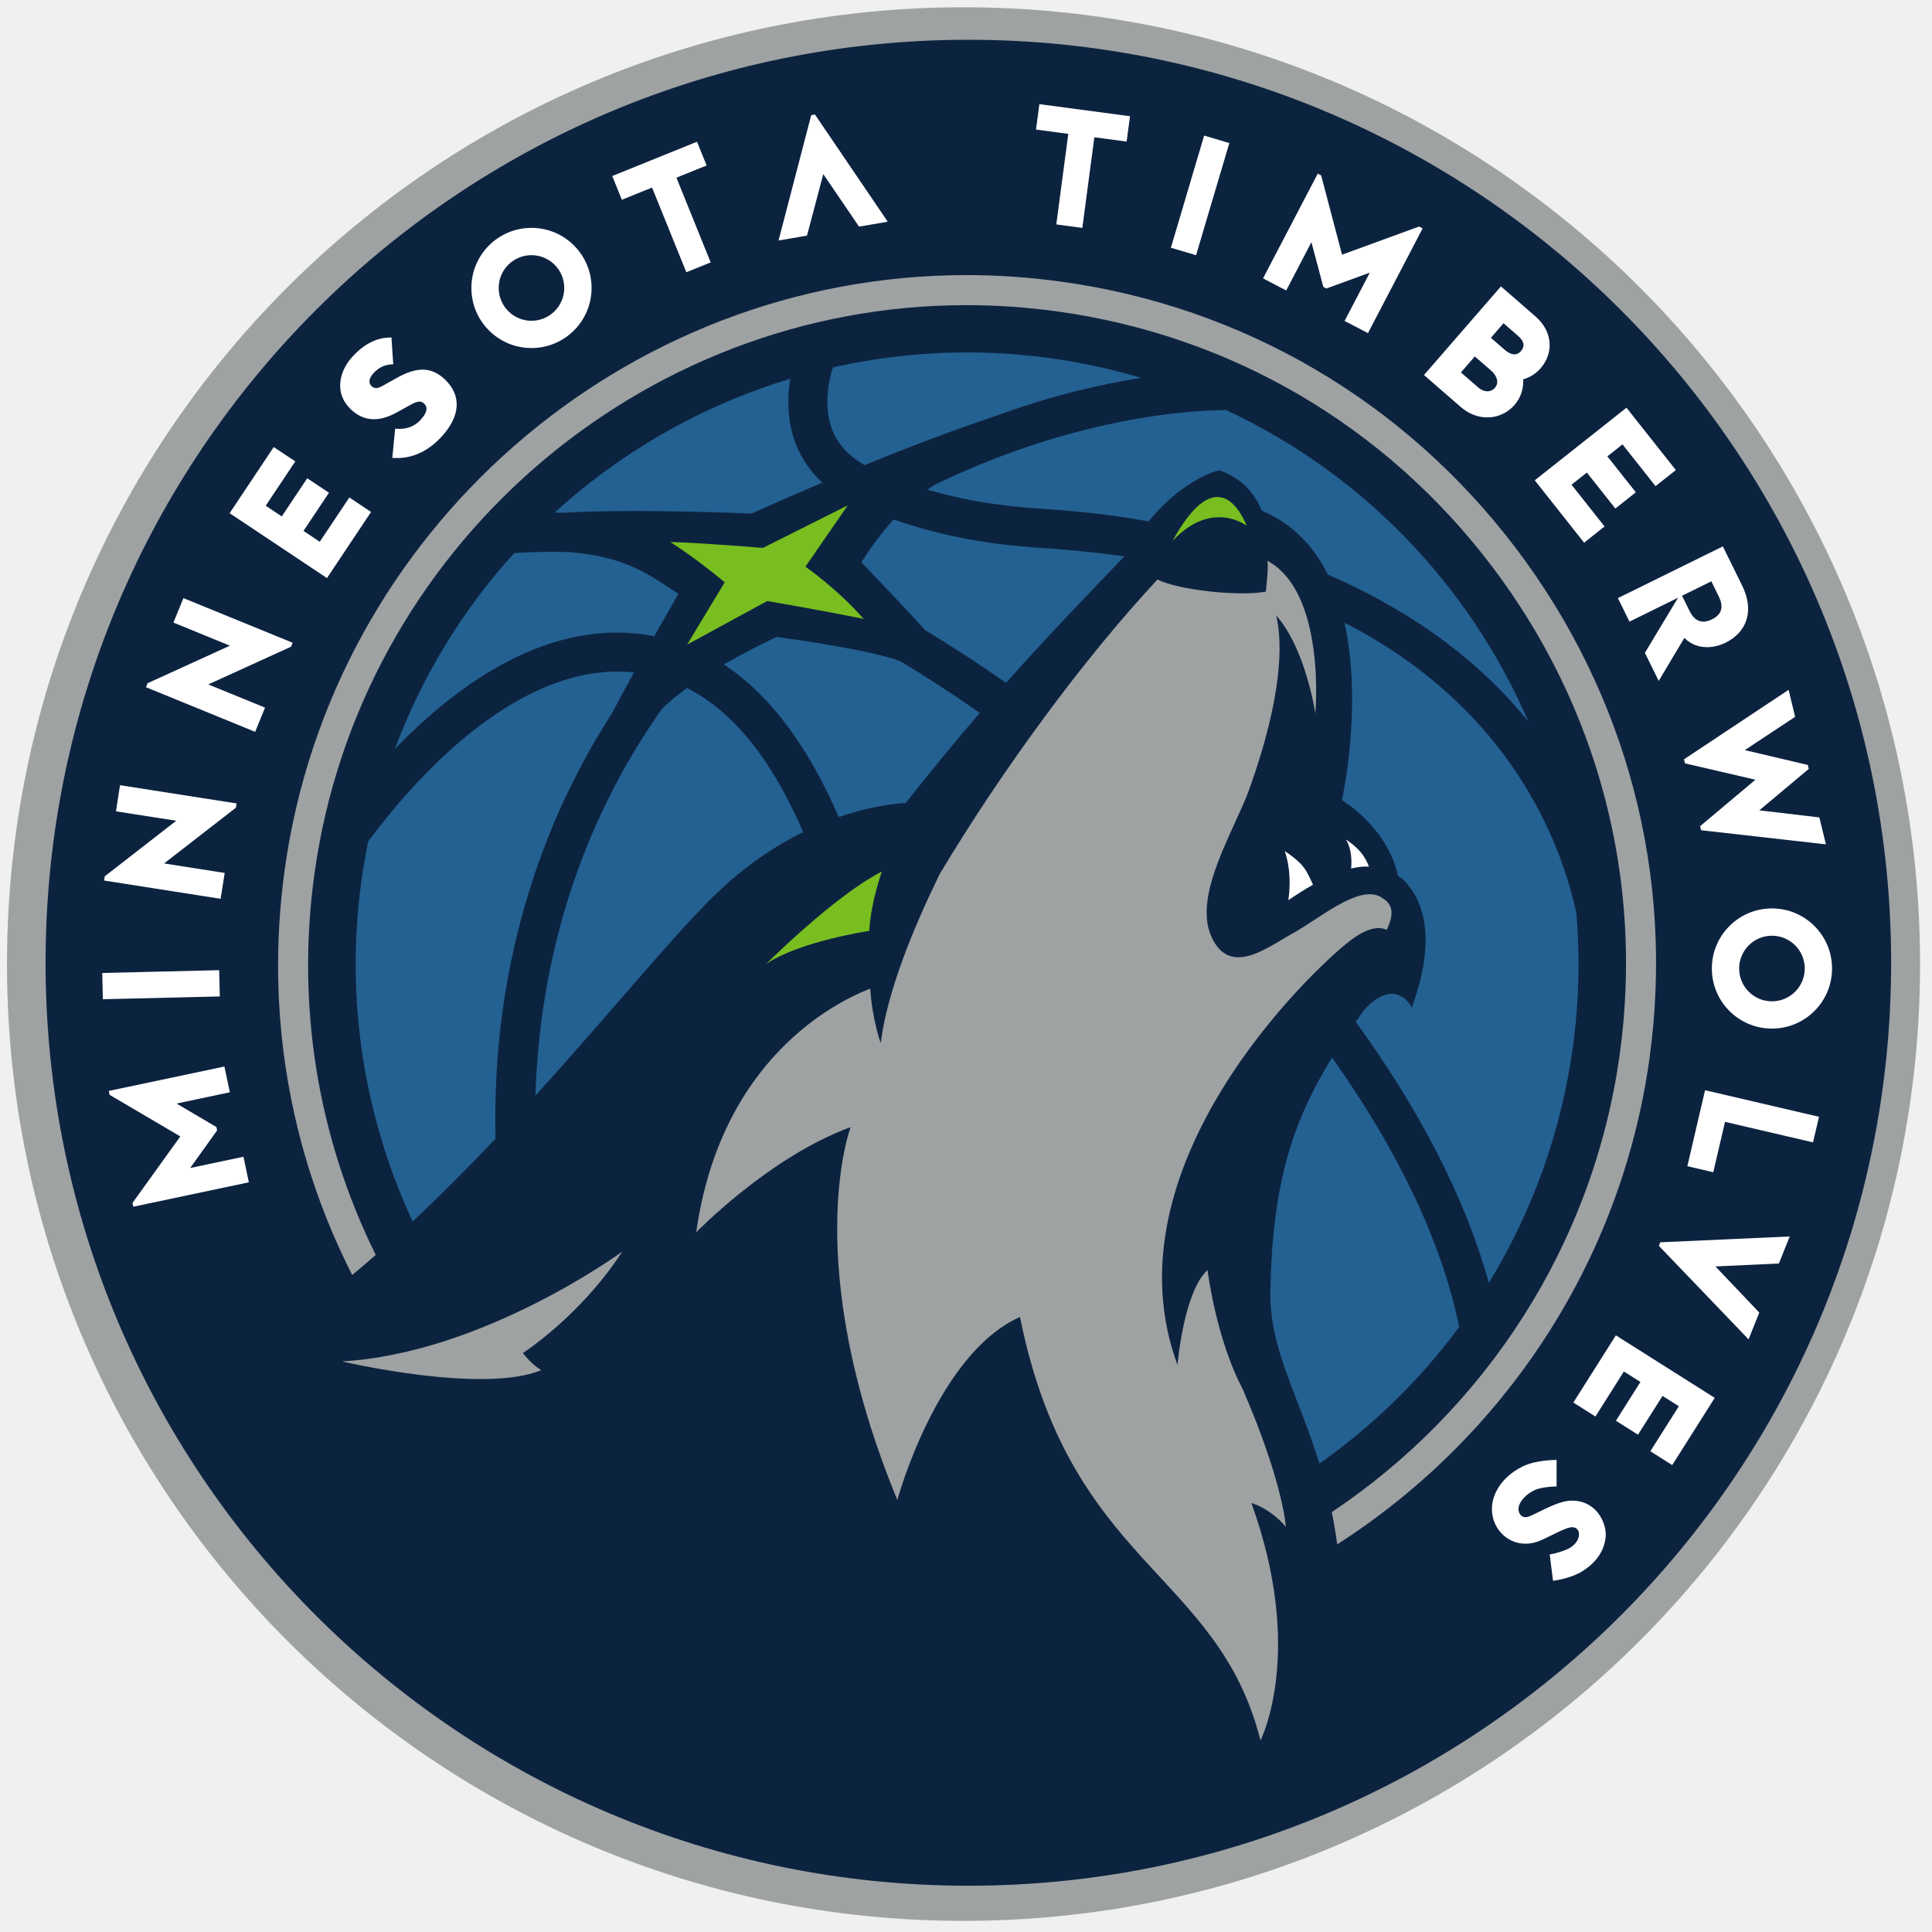
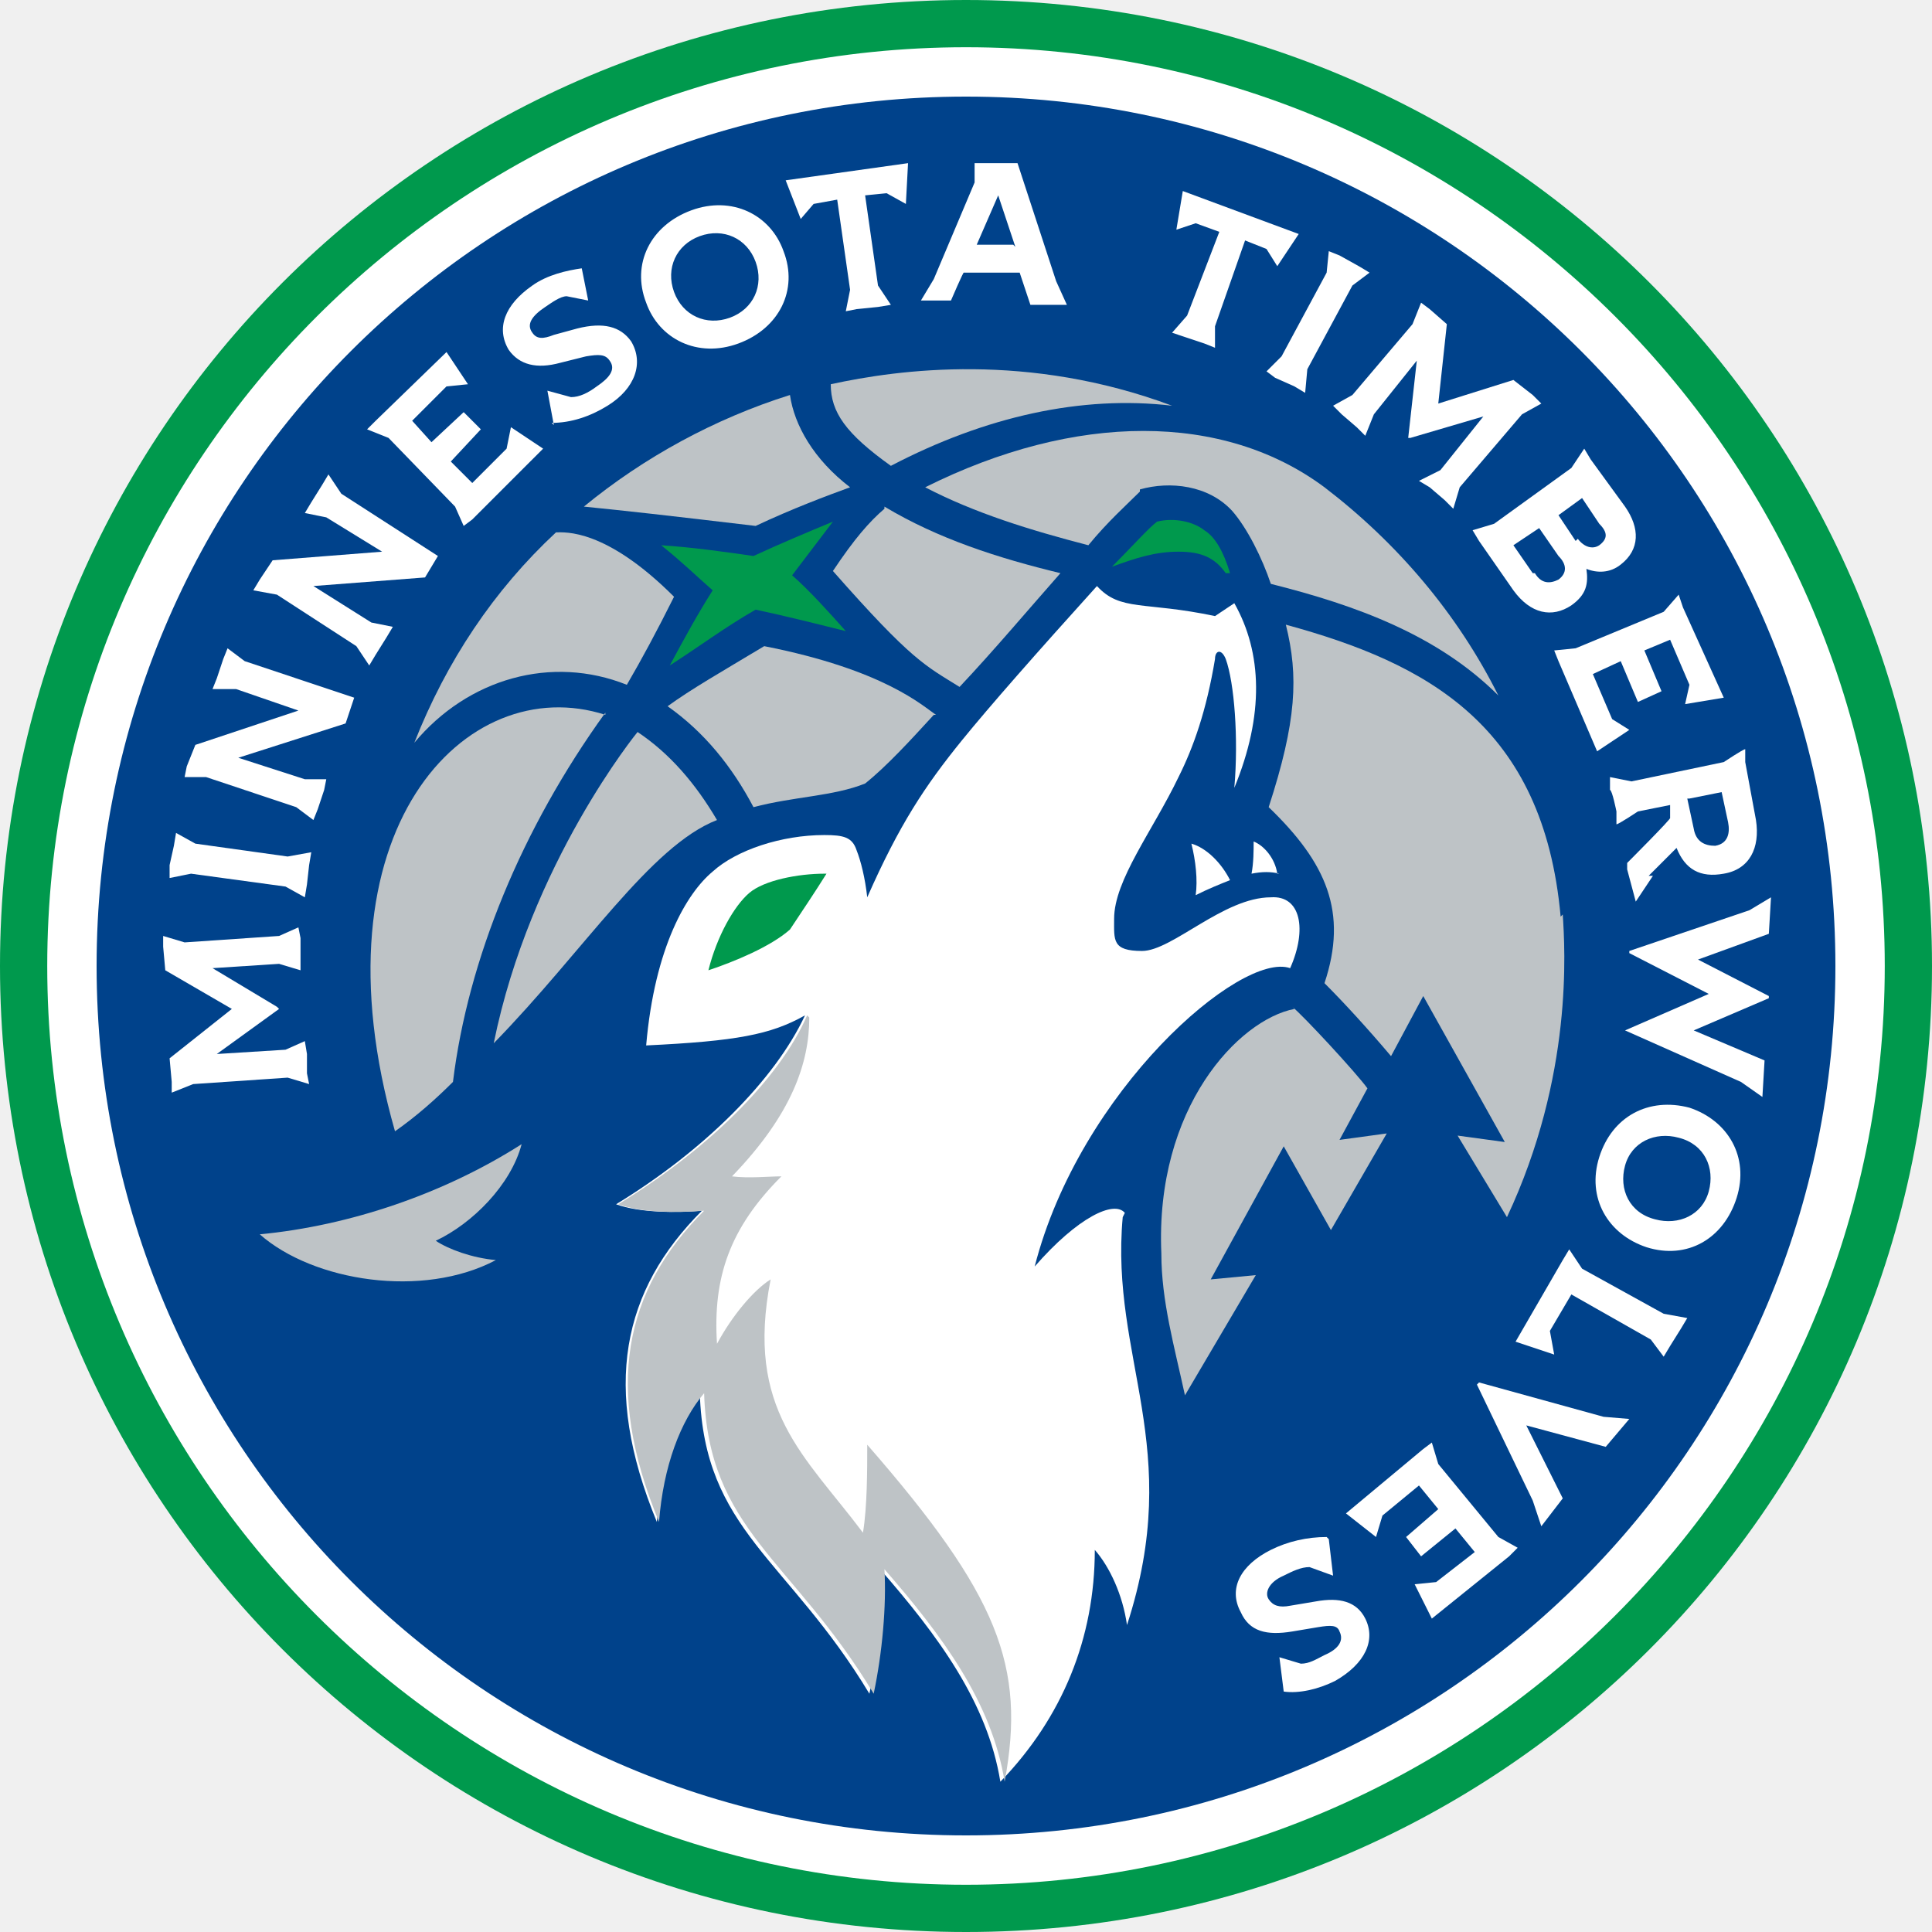
- <svg xmlns="http://www.w3.org/2000/svg" width="60px" height="60px" viewBox="0 0 60 60" version="1.1">
-   <g id="Page-1" stroke="none" stroke-width="1" fill="none" fill-rule="evenodd">
-     <g id="MIN" fill-rule="nonzero">
-       <g id="Group" transform="translate(29.99222, 29.87667) scale(-1, 1) rotate(-180) translate(-29.99222, -29.87667) translate(0.131111, 0.015556)">
-         <g>
-           <ellipse id="Oval" fill="#9EA2A2" transform="translate(29.79167, 29.79722) scale(-1, 1) rotate(-180) translate(-29.79167, -29.79722) " cx="29.792" cy="29.797" rx="29.706" ry="29.714" />
-           <ellipse id="Oval" fill="#0C2340" transform="translate(29.94167, 29.83889) scale(-1, 1) rotate(-180) translate(-29.94167, -29.83889) " cx="29.942" cy="29.839" rx="28.658" ry="28.664" />
-           <path d="M30.014,48.792 C28.559,48.8 27.124,48.64 25.733,48.326 C25.605,47.912 25.431,47.105 25.722,46.372 C25.897,45.93 26.237,45.572 26.716,45.293 C28.028,45.827 29.453,46.374 30.828,46.834 C32.564,47.467 34.107,47.816 35.305,48.001 C35.273,48.01 35.242,48.022 35.211,48.031 C34.358,48.279 33.503,48.465 32.648,48.591 C31.766,48.72 30.887,48.787 30.014,48.792 L30.014,48.792 Z M24.41,47.975 C21.696,47.152 19.192,45.732 17.094,43.819 C17.186,43.819 17.289,43.816 17.386,43.814 C19.184,43.921 21.743,43.847 23.205,43.788 C23.823,44.066 24.574,44.396 25.407,44.749 C25.044,45.086 24.768,45.48 24.589,45.936 C24.306,46.659 24.317,47.393 24.41,47.975 L24.41,47.975 Z M37.91,47.019 L37.909,46.997 C37.857,46.998 33.865,47.09 28.924,44.694 C28.837,44.643 28.752,44.589 28.668,44.532 C30.216,44.079 31.494,43.986 32.412,43.923 C32.629,43.908 32.821,43.895 32.987,43.879 L33.125,43.868 C33.721,43.817 34.555,43.722 35.538,43.546 C36.268,44.442 37.151,44.999 37.745,45.131 C38.446,44.869 38.803,44.459 39.058,43.876 C40.029,43.469 40.679,42.752 41.107,41.896 C43.353,40.918 45.611,39.47 47.337,37.325 C45.528,41.507 42.235,45.016 37.91,47.019 L37.91,47.019 Z M27.617,43.603 C27.209,43.152 26.873,42.675 26.62,42.274 C27.133,41.74 28.113,40.714 28.599,40.168 C29.438,39.663 30.279,39.116 31.113,38.532 C32.441,40.027 33.621,41.24 34.785,42.458 C34.219,42.539 33.634,42.606 33.023,42.658 L32.872,42.671 C32.715,42.687 32.533,42.698 32.329,42.713 C31.283,42.783 29.621,42.912 27.618,43.603 L27.617,43.603 Z M17.052,42.599 C16.564,42.6 16.15,42.582 15.836,42.56 C14.262,40.827 12.992,38.778 12.131,36.477 C14.061,38.48 16.964,40.61 20.188,39.979 C20.443,40.432 20.701,40.885 20.936,41.296 C19.929,41.957 19.3,42.435 17.565,42.591 C17.386,42.596 17.215,42.599 17.052,42.599 L17.052,42.599 Z M41.623,40.4 C42.199,37.818 41.545,34.886 41.545,34.886 C41.545,34.886 42.949,34.073 43.289,32.524 C43.291,32.523 43.477,32.445 43.624,32.217 C44.016,31.736 44.517,30.626 43.712,28.444 C43.712,28.444 43.235,29.462 42.225,28.366 C42.138,28.244 42.054,28.124 41.971,28.006 C43.895,25.358 45.36,22.595 46.106,19.898 C46.962,21.301 47.653,22.837 48.134,24.491 C48.804,26.793 49.014,29.118 48.826,31.373 C48.338,33.625 46.747,37.773 41.623,40.4 L41.623,40.4 Z M23.986,39.958 C23.466,39.71 22.897,39.421 22.348,39.103 C23.893,38.09 25.043,36.375 25.918,34.362 C27.147,34.788 27.995,34.797 27.995,34.797 C28.82,35.847 29.582,36.767 30.297,37.599 C29.471,38.177 28.64,38.717 27.811,39.213 C26.902,39.541 24.73,39.856 23.985,39.958 L23.986,39.958 Z M18.878,38.878 C15.497,38.765 12.509,35.237 11.303,33.603 C10.46,29.5 11.019,25.388 12.684,21.805 C13.578,22.643 14.439,23.511 15.257,24.375 C15.193,27.099 15.558,29.724 16.355,32.233 C17.024,34.337 17.924,36.114 18.881,37.596 C19.027,37.883 19.27,38.333 19.558,38.854 C19.33,38.878 19.103,38.886 18.877,38.878 L18.878,38.878 Z M21.204,38.371 C20.915,38.161 20.654,37.946 20.433,37.73 C18.223,34.621 16.65,30.561 16.497,25.714 C18.858,28.313 20.801,30.721 22.126,31.997 C23.045,32.879 23.973,33.483 24.813,33.897 C23.934,35.924 22.773,37.58 21.204,38.371 L21.204,38.371 Z M41.237,26.893 C39.999,24.881 39.39,22.989 39.321,19.669 C39.283,17.85 40.179,16.449 40.845,14.286 C42.494,15.448 43.964,16.873 45.184,18.527 C44.636,21.242 43.209,24.114 41.237,26.893 Z" id="Shape" fill="#236192" />
-           <path d="M37.692,44.303 C37.327,44.313 36.858,43.986 36.283,42.939 C37.51,44.253 38.59,43.407 38.59,43.407 C38.458,43.718 38.161,44.289 37.692,44.303 Z M26.196,44.043 L23.562,42.722 C23.562,42.722 21.678,42.877 20.687,42.906 C21.59,42.323 22.375,41.653 22.375,41.653 L21.209,39.72 L23.695,41.072 C23.695,41.072 25.263,40.808 26.691,40.516 C25.875,41.449 24.882,42.139 24.882,42.139 L26.196,44.043 L26.196,44.043 Z M27.255,32.669 C25.82,31.952 23.662,29.8 23.662,29.8 C24.702,30.508 26.865,30.828 26.865,30.828 C26.91,31.715 27.256,32.669 27.256,32.669 L27.255,32.669 Z" id="Shape" fill="#78BE20" />
-           <path d="M29.878,51.194 C19.261,51.194 10.161,43.251 8.709,32.719 C8.106,28.346 8.847,23.994 10.807,20.141 C11.052,20.345 11.296,20.554 11.538,20.765 C9.74,24.4 9.067,28.486 9.633,32.592 C11.021,42.666 19.724,50.261 29.878,50.261 C30.813,50.261 31.762,50.196 32.696,50.067 C38.102,49.322 42.899,46.51 46.203,42.149 C49.508,37.788 50.918,32.409 50.172,27.004 C49.35,21.039 45.963,15.943 41.229,12.778 C41.293,12.461 41.35,12.127 41.397,11.776 C46.528,15.065 50.216,20.494 51.096,26.876 C51.875,32.528 50.401,38.153 46.946,42.712 C43.491,47.272 38.476,50.212 32.824,50.991 C31.847,51.126 30.856,51.195 29.878,51.195 L29.878,51.194 Z M39.224,42.326 C39.266,42.193 39.218,41.724 39.18,41.355 C39.18,41.355 39.177,41.361 39.175,41.363 C38.318,41.207 36.43,41.421 35.817,41.742 C33.495,39.252 30.964,35.787 29.058,32.604 C28.233,30.922 27.422,28.947 27.22,27.343 C27.22,27.343 26.957,28.068 26.895,29.036 C25.841,28.629 22.257,26.868 21.49,21.467 C21.49,21.467 23.768,23.817 26.286,24.733 C26.286,24.733 24.691,20.556 27.736,13.154 C27.736,13.154 28.968,17.694 31.545,18.838 C33.106,11.088 37.681,10.961 39.015,5.687 C39.015,5.687 40.413,8.419 38.731,13.062 C38.731,13.062 39.311,12.901 39.803,12.321 C39.803,12.321 39.726,13.679 38.457,16.609 C37.629,18.178 37.37,20.294 37.37,20.294 C36.627,19.621 36.437,17.347 36.437,17.347 C34.166,23.509 40.613,29.616 41.789,30.517 C42.364,30.957 42.718,30.964 42.932,30.859 C43.153,31.317 43.133,31.611 42.867,31.803 C42.867,31.803 42.754,31.879 42.73,31.892 C42.045,32.257 40.819,31.193 40.019,30.753 C39.219,30.312 38.053,29.373 37.483,30.666 C36.914,31.96 38.223,33.983 38.677,35.255 C39.678,38.07 39.714,39.726 39.503,40.623 C40.428,39.579 40.718,37.576 40.718,37.576 C40.718,37.576 41.062,41.336 39.224,42.326 L39.224,42.326 Z M19.181,20.859 C19.181,20.859 14.884,17.71 10.489,17.458 C10.489,17.458 14.838,16.433 16.677,17.185 C16.5,17.3 16.303,17.467 16.107,17.717 C16.107,17.717 17.883,18.86 19.172,20.836 C19.174,20.844 19.178,20.852 19.181,20.859 L19.181,20.859 Z" id="Shape" fill="#9EA2A2" />
-           <path d="M32.147,56.503 L32.043,55.715 L33.046,55.581 L32.673,52.768 L33.482,52.661 L33.855,55.475 L34.858,55.341 L34.962,56.129 L32.147,56.503 L32.147,56.503 Z M25.178,56.181 L25.062,56.162 L24.047,52.268 L24.931,52.421 L25.437,54.331 L26.548,52.699 L27.438,52.853 L25.178,56.181 L25.178,56.181 Z M37.265,55.528 L36.232,52.044 L37.014,51.812 L38.047,55.295 L37.265,55.528 L37.265,55.528 Z M21.515,55.336 L18.883,54.271 L19.181,53.534 L20.119,53.913 L21.184,51.283 L21.94,51.588 L20.876,54.22 L21.814,54.599 L21.515,55.336 L21.515,55.336 Z M40.793,54.346 L39.094,51.093 L39.813,50.717 L40.596,52.216 L40.966,50.828 L41.06,50.778 L42.409,51.27 L41.626,49.771 L42.352,49.392 L44.05,52.645 L43.94,52.702 L41.547,51.829 L40.903,54.273 L40.898,54.29 L40.793,54.346 L40.793,54.346 Z M16.374,52.661 C15.343,52.661 14.508,51.826 14.508,50.795 C14.508,49.764 15.343,48.929 16.374,48.929 C17.405,48.929 18.241,49.764 18.241,50.795 C18.241,51.826 17.405,52.661 16.374,52.661 Z M16.374,51.813 C16.937,51.813 17.392,51.358 17.392,50.795 C17.392,50.233 16.937,49.776 16.374,49.776 C15.811,49.776 15.356,50.233 15.356,50.795 C15.356,51.358 15.811,51.813 16.374,51.813 Z M46.482,50.843 L45.95,50.23 L45.587,49.813 L45.558,49.779 L45.056,49.201 L44.624,48.703 L44.092,48.091 L44.704,47.559 L45.235,47.098 C45.468,46.896 45.741,46.784 46.025,46.775 C46.361,46.765 46.682,46.905 46.904,47.162 C47.098,47.385 47.191,47.668 47.172,47.958 C47.377,48.013 47.565,48.13 47.714,48.301 C47.943,48.565 48.037,48.889 47.977,49.211 C47.929,49.474 47.784,49.711 47.547,49.917 L47.095,50.311 L46.482,50.843 L46.482,50.843 Z M46.562,49.699 L47.015,49.305 C47.205,49.14 47.234,48.985 47.102,48.833 C46.94,48.647 46.738,48.754 46.596,48.877 L46.17,49.247 L46.562,49.699 L46.562,49.699 Z M12.026,49.256 L11.954,49.255 C11.548,49.243 11.165,49.044 10.816,48.663 C10.596,48.423 10.462,48.139 10.437,47.862 C10.406,47.538 10.526,47.244 10.781,47.01 C11.177,46.647 11.642,46.623 12.203,46.936 L12.594,47.152 C12.797,47.266 12.928,47.309 13.036,47.209 C13.166,47.092 13.134,46.925 12.944,46.714 C12.943,46.711 12.941,46.709 12.939,46.708 C12.687,46.433 12.402,46.412 12.21,46.421 L12.141,46.424 L12.052,45.518 L12.129,45.514 C12.431,45.498 13.022,45.563 13.582,46.176 C13.588,46.182 13.593,46.188 13.598,46.193 C13.883,46.51 14.035,46.824 14.05,47.125 C14.067,47.439 13.936,47.724 13.664,47.974 C13.259,48.344 12.818,48.352 12.191,48.001 L11.754,47.757 C11.593,47.666 11.5,47.662 11.41,47.744 C11.305,47.841 11.324,47.989 11.462,48.141 C11.463,48.142 11.463,48.142 11.463,48.143 C11.62,48.315 11.793,48.403 12.009,48.42 L12.081,48.425 L12.026,49.256 L12.026,49.256 Z M45.67,48.668 L46.17,48.234 C46.376,48.056 46.425,47.843 46.294,47.693 C46.164,47.544 45.953,47.55 45.77,47.71 L45.239,48.172 L45.67,48.668 L45.67,48.668 Z M50.381,47.076 L47.532,44.821 L49.065,42.884 L49.7,43.388 L48.674,44.685 L49.151,45.062 L50.035,43.945 L50.671,44.449 L49.787,45.565 L50.257,45.937 L51.283,44.64 L51.914,45.139 L50.381,47.076 L50.381,47.076 Z M8.37,45.854 L7,43.8 L10.023,41.785 L11.393,43.839 L10.718,44.289 L9.8,42.913 L9.294,43.25 L10.085,44.435 L9.41,44.885 L8.62,43.7 L8.121,44.032 L9.039,45.409 L8.37,45.854 L8.37,45.854 Z M53.373,42.769 L50.114,41.163 L50.474,40.432 L51.982,41.175 L50.952,39.463 L51.382,38.591 C51.382,38.591 52.127,39.846 52.18,39.929 C52.492,39.599 53.003,39.555 53.457,39.778 C54.136,40.113 54.351,40.786 53.973,41.552 L53.373,42.769 L53.373,42.769 Z M53.016,41.684 L53.246,41.216 C53.411,40.882 53.333,40.65 53.037,40.504 C52.737,40.356 52.501,40.434 52.337,40.769 L52.106,41.236 L53.016,41.684 L53.016,41.684 Z M5.566,41.163 L5.255,40.403 L7.01,39.686 L4.451,38.519 L4.402,38.396 L7.793,37.01 L8.1,37.762 L6.337,38.482 L8.908,39.654 L8.957,39.777 L5.566,41.163 L5.566,41.163 Z M55.416,38.315 L52.167,36.157 L52.197,36.031 L54.385,35.523 L52.668,34.081 L52.698,33.954 L56.574,33.516 L56.371,34.352 L54.506,34.572 L56.041,35.859 L56.011,35.982 L54.056,36.442 L55.618,37.476 L55.416,38.315 L55.416,38.315 Z M3.596,35.353 L3.47,34.541 L5.343,34.249 L3.122,32.523 L3.102,32.392 L6.721,31.825 L6.847,32.628 L4.966,32.923 L7.196,34.655 L7.217,34.786 L3.596,35.353 L3.596,35.353 Z M41.666,33.668 C41.845,33.391 41.851,33.009 41.83,32.765 C42.07,32.824 42.25,32.833 42.383,32.824 C42.343,32.934 42.269,33.099 42.135,33.262 C41.944,33.494 41.666,33.668 41.666,33.668 L41.666,33.668 Z M39.77,33.302 C39.97,32.711 39.927,32.112 39.879,31.781 C40.159,31.973 40.413,32.132 40.644,32.261 C40.602,32.362 40.537,32.506 40.438,32.68 C40.254,33.012 39.77,33.302 39.77,33.302 L39.77,33.302 Z M54.898,31.526 C53.867,31.526 53.032,30.69 53.032,29.66 C53.032,28.629 53.867,27.794 54.898,27.794 C55.929,27.794 56.765,28.629 56.765,29.66 C56.765,30.69 55.929,31.526 54.898,31.526 Z M54.898,30.678 C55.461,30.678 55.917,30.222 55.917,29.66 C55.917,29.097 55.461,28.641 54.898,28.641 C54.335,28.641 53.88,29.097 53.88,29.66 C53.88,30.222 54.335,30.678 54.898,30.678 Z M6.676,29.608 L3.044,29.521 L3.063,28.706 L6.695,28.792 L6.676,29.608 L6.676,29.608 Z M6.838,26.616 L3.247,25.858 L3.273,25.736 L5.469,24.445 L3.993,22.393 L3.982,22.378 L4.007,22.262 L7.597,23.02 L7.43,23.814 L5.776,23.465 L6.612,24.633 L6.589,24.737 L5.352,25.466 L7.007,25.816 L6.838,26.616 L6.838,26.616 Z M52.821,25.88 L52.271,23.521 L53.076,23.333 L53.441,24.898 L56.174,24.26 L56.36,25.055 L52.821,25.88 L52.821,25.88 Z M55.45,21.338 L51.431,21.157 L51.387,21.047 L54.172,18.143 L54.505,18.975 L53.143,20.407 L55.114,20.499 L55.45,21.338 L55.45,21.338 Z M50.051,18.268 L48.731,16.18 L49.416,15.747 L50.3,17.145 L50.814,16.82 L50.053,15.616 L50.738,15.182 L51.5,16.386 L52.007,16.066 L51.122,14.668 L51.801,14.238 L53.122,16.326 L50.051,18.267 L50.051,18.268 Z M48.211,14.399 C48.147,14.399 47.564,14.394 47.167,14.201 C46.958,14.1 46.776,13.971 46.628,13.822 C46.438,13.631 46.304,13.407 46.24,13.168 C46.135,12.769 46.251,12.351 46.542,12.076 C46.821,11.813 47.213,11.729 47.592,11.853 C47.717,11.893 47.863,11.965 48.033,12.049 C48.232,12.146 48.532,12.301 48.671,12.309 C49.005,12.328 48.997,11.847 48.569,11.637 C48.41,11.561 48.138,11.481 47.997,11.463 L48.099,10.645 C48.155,10.652 48.65,10.719 49.001,10.936 C49.603,11.307 49.72,11.781 49.736,12.031 C49.751,12.266 49.653,12.614 49.399,12.859 C49.184,13.065 48.895,13.161 48.585,13.129 C48.3,13.099 47.965,12.934 47.669,12.788 C47.539,12.725 47.406,12.659 47.336,12.636 C47.244,12.606 47.167,12.619 47.107,12.675 C47.051,12.728 47.004,12.83 47.037,12.957 C47.088,13.147 47.271,13.335 47.526,13.46 C47.698,13.543 48.037,13.575 48.21,13.575 L48.211,14.399 L48.211,14.399 Z" id="Shape" fill="#FFFFFF" />
-         </g>
-       </g>
-     </g>
-   </g>
+ <svg xmlns="http://www.w3.org/2000/svg" width="60" height="60" viewBox="0 0 60 60" fill="none">
+   <path d="M60 30C60 46.6 46.6 60 30 60C13.4 60 0 46.6 0 30C0 13.4 13.4 0 30 0C46.6 0 60 13.4 60 30Z" fill="#00994D" />
+   <path d="M58.533 30C58.533 45.733 45.733 58.533 30 58.533C14.267 58.533 1.467 45.733 1.467 30C1.467 14.267 14.267 1.467 30 1.467C45.733 1.467 58.533 14.267 58.533 30Z" fill="white" />
+   <path d="M57 30C57 44.933 44.933 57 30 57C15.067 57 3 44.933 3 30C3 15.067 15.067 3 30 3C44.933 3 57 15.067 57 30Z" fill="#00428B" />
+   <path d="M27.667 14.467C30.6 12.933 33.6 12.267 36.4 12.6C31.933 10.933 27.933 11.467 25.8 11.933C25.8 12.8 26.267 13.467 27.667 14.467Z" fill="#BEC3C6" />
+   <path d="M19.467 21.267C19.933 20.467 20.4 19.6 20.933 18.533C18.8 16.4 17.533 16.533 17.267 16.533C15.333 18.333 13.867 20.533 12.867 23.067C14.533 21.067 17.133 20.333 19.467 21.267Z" fill="#BEC3C6" />
+   <path d="M26.4 15.133C25.267 14.267 24.667 13.2 24.533 12.267C22.2 13 20 14.2 18.133 15.733C19.467 15.867 20.667 16 23.467 16.333C24.6 15.8 25.667 15.4 26.4 15.133Z" fill="#BEC3C6" />
+   <path d="M23.467 18.933C24.4 19.133 25.2 19.333 26.267 19.6C25.733 19 25.133 18.333 24.6 17.867C25 17.333 25.467 16.733 25.867 16.2C25.067 16.533 24.267 16.867 23.4 17.267C22.467 17.133 21.533 17 20.533 16.933C21.2 17.467 21.6 17.867 22.133 18.333C21.667 19.067 21.267 19.8 20.8 20.667C21.733 20.067 22.533 19.467 23.467 18.933Z" fill="#00994D" />
+   <path d="M18.8 22.2C14.467 20.8 9.6 25.8 12.267 35.133C12.933 34.667 13.533 34.133 14.067 33.6C14.533 29.8 16.2 25.733 18.8 22.133" fill="#BEC3C6" />
+   <path d="M35.4 15.2C36.333 14.933 37.533 15.067 38.267 15.867C38.733 16.4 39.2 17.333 39.467 18.133C42.133 18.8 44.667 19.733 46.533 21.6C45.267 19.067 43.4 16.867 41.133 15.133C38 12.8 33.4 12.8 28.733 15.133C30.267 15.933 32 16.467 33.8 16.933C34.4 16.2 35 15.667 35.4 15.267" fill="#BEC3C6" />
+   <path d="M22.267 25.467C21.6 24.333 20.8 23.4 19.8 22.733C19.8 22.733 16.467 26.8 15.333 32.4C18.133 29.533 20.2 26.267 22.267 25.467Z" fill="#BEC3C6" />
+   <path d="M27.467 15.8C27 16.2 26.533 16.733 25.867 17.733C28.333 20.533 28.733 20.667 29.8 21.333C30.867 20.2 31.933 18.933 32.933 17.8C31 17.333 29.133 16.733 27.467 15.733" fill="#BEC3C6" />
+   <path d="M48.467 28.467C47.933 22.533 44.333 20.6 39.933 19.4C40.333 21 40.267 22.4 39.4 25.067C41.2 26.8 41.867 28.333 41.133 30.533C41.733 31.133 42.467 31.933 43.2 32.8L44.2 30.933L46.733 35.467L45.267 35.267L46.8 37.8C48.867 33.4 48.6 29.467 48.533 28.4" fill="#BEC3C6" />
+   <path d="M40.2 31.333C38.467 31.667 35.867 34.4 36.067 38.933C36.067 40.4 36.467 41.8 36.8 43.333L39 39.6L37.6 39.733L39.867 35.6L41.333 38.2L43.067 35.2L41.6 35.4L42.467 33.8C42.133 33.333 40.467 31.533 40.133 31.267" fill="#BEC3C6" />
+   <path d="M29.067 22.2C28.667 21.933 27.467 20.8 23.733 20.067C22.4 20.867 21.467 21.4 20.733 21.933C21.867 22.733 22.733 23.8 23.4 25.067C24.667 24.733 25.867 24.733 26.867 24.333C27.533 23.8 28.267 23 29 22.2" fill="#BEC3C6" />
+   <path d="M34.933 37.667C34.6 37.267 33.467 37.8 32.133 39.333C33.533 33.867 38.533 29.533 40.067 30.067C40.6 28.867 40.4 27.8 39.467 27.867C38 27.867 36.4 29.533 35.467 29.533C34.533 29.533 34.6 29.2 34.6 28.533C34.6 27.333 35.8 25.8 36.6 24.133C37.067 23.2 37.467 22.067 37.733 20.467C37.733 20.2 37.933 20.133 38.067 20.467C38.333 21.2 38.467 22.933 38.333 24.467C39.267 22.2 39.2 20.267 38.333 18.733C38.133 18.867 37.933 19 37.733 19.133C35.533 18.667 34.8 19 34.067 18.2C32.2 20.267 30.733 21.933 29.867 23C28.733 24.4 27.933 25.6 26.933 27.867C26.867 27.267 26.733 26.733 26.6 26.4C26.467 26 26.2 25.933 25.6 25.933C24.267 25.933 22.867 26.4 22.133 27.067C21.333 27.733 20.333 29.4 20.067 32.467C22.867 32.333 23.933 32.133 25 31.533C24.067 33.533 21.867 35.733 19.133 37.4C19.867 37.667 21 37.667 21.8 37.6C19.333 40.067 18.667 43.067 20.4 47.267C20.533 45.533 21.067 44.133 21.733 43.267C21.867 47.533 24.467 48.4 27 52.6C27.267 51.333 27.4 49.867 27.333 48.733C29.133 50.8 30.667 52.867 31.067 55.333C33 53.333 34 50.867 34 48.133C34.467 48.667 34.867 49.533 35 50.467C36.8 44.933 34.467 42.2 34.867 37.8" fill="white" />
+   <path d="M25.067 31.533C24.2 33.533 21.933 35.733 19.2 37.4C19.933 37.667 21.067 37.667 21.867 37.6C19.4 40.067 18.733 43.067 20.467 47.267C20.6 45.533 21.133 44.133 21.867 43.267C22 47.533 24.6 48.4 27.133 52.6C27.4 51.333 27.533 49.867 27.467 48.733C29.267 50.8 30.8 52.867 31.2 55.333C31.867 51.733 31 49.533 26.933 44.867C26.933 45.667 26.933 46.8 26.8 47.6C25 45.2 23.133 43.8 23.933 39.733C23.4 40.067 22.733 40.867 22.267 41.733C22.133 39.667 22.667 38.133 24.267 36.533C23.867 36.533 23.267 36.6 22.733 36.533C24.6 34.6 25.133 33 25.133 31.6" fill="#BEC3C6" />
+   <path d="M25.6 27.133C24.8 27.133 23.733 27.333 23.267 27.733C22.8 28.133 22.267 29.067 22 30.133C22.8 29.867 23.933 29.4 24.533 28.867C24.933 28.267 25.333 27.667 25.667 27.133" fill="#00994D" />
+   <path d="M38.2 17.8C38 17.133 37.733 16.667 37.4 16.467C37.067 16.2 36.467 16.067 35.933 16.2C35.667 16.4 35.133 17 34.533 17.6C35.267 17.333 35.867 17.133 36.6 17.133C37.333 17.133 37.733 17.333 38.067 17.8" fill="#00994D" />
+   <path d="M39.667 27.133C39.6 26.667 39.267 26.267 38.933 26.133C38.933 26.4 38.933 26.8 38.867 27.133C39.2 27.067 39.467 27.067 39.733 27.133" fill="white" />
+   <path d="M37 26.2C37.133 26.733 37.2 27.333 37.133 27.8C37.533 27.6 37.867 27.467 38.2 27.333C37.933 26.8 37.467 26.333 37 26.2Z" fill="white" />
+   <path d="M16.2 35.533C13.8 37.067 10.867 38.067 8.067 38.333C9.733 39.8 13.133 40.333 15.4 39.133C14.667 39.067 13.933 38.8 13.533 38.533C14.667 38 15.867 36.8 16.2 35.533Z" fill="#BEC3C6" />
+   <path d="M9.533 33.333L9.6 33.667L8.933 33.467L6 33.667L5.333 33.933V33.6L5.267 32.867L7.2 31.333L5.133 30.133L5.067 29.4V29.067L5.733 29.267L8.667 29.067L9.267 28.8L9.333 29.133V29.733V30.133L8.667 29.933L6.6 30.067L8.6 31.267L8.667 31.333L6.733 32.733L8.867 32.6L9.467 32.333L9.533 32.733V33.333Z" fill="white" />
+   <path d="M9.533 27.467L9.467 27.867L8.867 27.533L5.933 27.133L5.267 27.267V26.867L5.4 26.267L5.467 25.867L6.067 26.2L8.933 26.6L9.667 26.467L9.6 26.867L9.533 27.467Z" fill="white" />
+   <path d="M7.4 23.533L9.467 24.2H10.133L10.067 24.533L9.867 25.133L9.733 25.467L9.2 25.067L6.4 24.133H5.733L5.8 23.8L6.067 23.133L9.267 22.067L7.333 21.4H6.6L6.733 21.067L6.933 20.467L7.067 20.133L7.6 20.533L11 21.667L10.733 22.467L7.4 23.533Z" fill="white" />
+   <path d="M9.733 18.2L11.533 19.333L12.2 19.467L12 19.8L11.667 20.333L11.467 20.667L11.067 20.067L8.6 18.467L7.867 18.333L8.067 18L8.467 17.4L11.867 17.133L10.133 16.067L9.467 15.933L9.667 15.6L10 15.067L10.2 14.733L10.6 15.333L13.6 17.267L13.2 17.933L9.733 18.2Z" fill="white" />
+   <path d="M14.667 16.133L14.4 16.333L14.133 15.733L12.067 13.6L11.4 13.333L11.667 13.067L13.867 10.933L14.533 11.933L13.867 12L12.8 13.067L13.4 13.733L14.4 12.8L14.933 13.333L14 14.333L14.667 15L15.733 13.933L15.867 13.267L16.867 13.933L14.667 16.133Z" fill="white" />
+   <path d="M17.2 13.2L17 12.133L17.733 12.333C18 12.333 18.267 12.2 18.533 12C18.933 11.733 19.133 11.467 18.933 11.2C18.8 11 18.6 11 18.2 11.067L17.4 11.267C16.667 11.467 16.133 11.333 15.8 10.867C15.4 10.2 15.667 9.467 16.533 8.867C17 8.533 17.6 8.4 18.067 8.333L18.267 9.333L17.6 9.2C17.4 9.2 17.133 9.4 16.933 9.533C16.533 9.8 16.333 10.067 16.533 10.333C16.667 10.533 16.867 10.533 17.2 10.4L17.933 10.2C18.733 10 19.267 10.133 19.6 10.6C20 11.267 19.733 12.067 18.867 12.6C18.333 12.933 17.733 13.133 17.133 13.133" fill="white" />
+   <path d="M20.067 9.4C19.6 8.2 20.2 7 21.467 6.533C22.733 6.067 23.933 6.667 24.333 7.8C24.8 9 24.2 10.2 22.933 10.667C21.667 11.133 20.467 10.533 20.067 9.4ZM23.467 8.133C23.2 7.4 22.467 7.067 21.733 7.333C21 7.6 20.667 8.333 20.933 9.067C21.2 9.8 21.933 10.133 22.667 9.867C23.4 9.6 23.733 8.867 23.467 8.133Z" fill="white" />
+   <path d="M24.4 5.6L28.2 5.067L28.133 6.333L27.533 6L26.867 6.067L27.267 8.867L27.667 9.467L27.267 9.533L26.6 9.6L26.267 9.667L26.4 9L26 6.2L25.267 6.333L24.867 6.8L24.4 5.6Z" fill="white" />
+   <path d="M28.6 9.333L29 8.667L30.267 5.667V5.067C30.2 5.067 31.6 5.067 31.6 5.067L32.8 8.733L33.133 9.467H32L31.667 8.467H29.933C29.933 8.4 29.533 9.333 29.533 9.333H28.467H28.6ZM31.533 7.667L31 6.067L30.333 7.6H31.467L31.533 7.667Z" fill="white" />
+   <path d="M36.733 5.933L40.333 7.267L39.667 8.267L39.333 7.733L38.667 7.467L37.733 10.133V10.8L37.4 10.667L36.8 10.467L36.4 10.333L36.867 9.8L37.867 7.2L37.133 6.933L36.533 7.133L36.733 5.933Z" fill="white" />
+   <path d="M39.6 11.733L39.333 11.533L39.8 11.067L41.2 8.467L41.267 7.8L41.6 7.933L42.2 8.267L42.533 8.467L42 8.867L40.6 11.467L40.533 12.2L40.2 12L39.6 11.733Z" fill="white" />
+   <path d="M41.667 12.867L41.4 12.6L42 12.267L43.867 10.067L44.133 9.4L44.4 9.6L44.933 10.067L44.667 12.533L47 11.8L47.6 12.267L47.867 12.533L47.267 12.867L45.333 15.133L45.133 15.8L44.867 15.533L44.4 15.133L44.067 14.933L44.733 14.6L46.067 12.933L43.8 13.6H43.733L44 11.2L42.667 12.867L42.4 13.533L42.133 13.267L41.667 12.867Z" fill="white" />
+   <path d="M45.933 16.8L45.733 16.467L46.4 16.267L48.8 14.533L49.2 13.933L49.4 14.267L50.467 15.733C50.933 16.4 50.933 17.067 50.333 17.533C50 17.8 49.6 17.8 49.267 17.667C49.333 18.133 49.267 18.467 48.8 18.8C48.2 19.2 47.533 19.067 47 18.333L45.933 16.8ZM47.667 17.8C47.867 18.133 48.133 18.133 48.4 18C48.667 17.8 48.667 17.533 48.4 17.267L47.8 16.4L47 16.933L47.6 17.8H47.667ZM49 16.733C49.2 17 49.467 17.067 49.667 16.933C49.933 16.733 49.933 16.533 49.667 16.267L49.133 15.467L48.4 16L48.933 16.8L49 16.733Z" fill="white" />
+   <path d="M48.4 20.533L48.267 20.2L48.933 20.133L51.667 19L52.133 18.467L52.267 18.867L53.533 21.667L52.333 21.867L52.467 21.267L51.867 19.867L51.067 20.2L51.6 21.467L50.867 21.8L50.333 20.533L49.467 20.933L50.067 22.333L50.6 22.667L49.6 23.333L48.4 20.533Z" fill="white" />
+   <path d="M54.333 28.267L55 27.867L54.933 29L52.733 29.8L54.933 30.933V31L52.6 32L54.8 32.933L54.733 34.067L54.067 33.6L50.467 32L53.067 30.867L50.6 29.6V29.533L54.333 28.267Z" fill="white" />
+   <path d="M52.467 34.4C53.667 34.8 54.333 35.933 53.933 37.2C53.533 38.467 52.4 39.133 51.133 38.733C49.933 38.333 49.267 37.2 49.667 35.933C50.067 34.667 51.2 34.067 52.467 34.4ZM51.4 37.867C52.133 38.067 52.867 37.733 53.067 37C53.267 36.267 52.933 35.533 52.133 35.333C51.4 35.133 50.667 35.467 50.467 36.2C50.267 36.933 50.6 37.667 51.4 37.867Z" fill="white" />
+   <path d="M48.533 39.133L48.733 38.8L49.133 39.4L51.667 40.8L52.4 40.933L52.2 41.267L51.867 41.8L51.667 42.133L51.267 41.6L48.8 40.2L48.133 41.333L48.267 42.067L47.067 41.667L48.533 39.133Z" fill="white" />
+   <path d="M49.8 44L50.6 44.067L49.867 44.933L47.4 44.267L48.533 46.533L47.867 47.4L47.6 46.6L45.867 43L45.933 42.933L49.8 44Z" fill="white" />
+   <path d="M44.2 45L44.467 44.8L44.667 45.467L46.533 47.733L47.133 48.067L46.867 48.333L44.467 50.267L43.933 49.2L44.6 49.133L45.8 48.2L45.2 47.467L44.133 48.333L43.667 47.733L44.667 46.867L44.067 46.133L42.933 47.067L42.733 47.733L41.8 47L44.2 45Z" fill="white" />
+   <path d="M41.267 47.8L41.4 48.933L40.667 48.667C40.4 48.667 40.133 48.8 39.867 48.933C39.4 49.133 39.267 49.467 39.4 49.667C39.533 49.867 39.733 49.933 40.067 49.867L40.867 49.733C41.6 49.6 42.133 49.733 42.4 50.267C42.733 50.933 42.4 51.667 41.467 52.2C40.933 52.467 40.333 52.6 39.867 52.533L39.733 51.467L40.4 51.667C40.667 51.667 40.867 51.533 41.133 51.4C41.6 51.2 41.733 50.933 41.6 50.667C41.533 50.467 41.333 50.467 40.933 50.533L40.133 50.667C39.333 50.8 38.8 50.667 38.533 50.067C38.133 49.333 38.533 48.6 39.467 48.133C40 47.867 40.6 47.733 41.2 47.733" fill="white" />
+   <path d="M51.2 27.2L52.067 26.333C52.333 27 52.8 27.267 53.533 27.133C54.333 27 54.667 26.333 54.533 25.467L54.2 23.667V23.267C54.133 23.267 53.533 23.667 53.533 23.667L50.667 24.267L50 24.133V24.533C50.067 24.533 50.2 25.2 50.2 25.2V25.6C50.267 25.6 50.867 25.2 50.867 25.2L51.867 25V25.4C51.933 25.4 50.533 26.8 50.533 26.8V27L50.8 28L51.333 27.2H51.2ZM52.467 24.8L53.467 24.6L53.667 25.533C53.733 25.867 53.667 26.2 53.267 26.267C52.933 26.267 52.667 26.133 52.6 25.733L52.4 24.8H52.467Z" fill="white" />
</svg>
